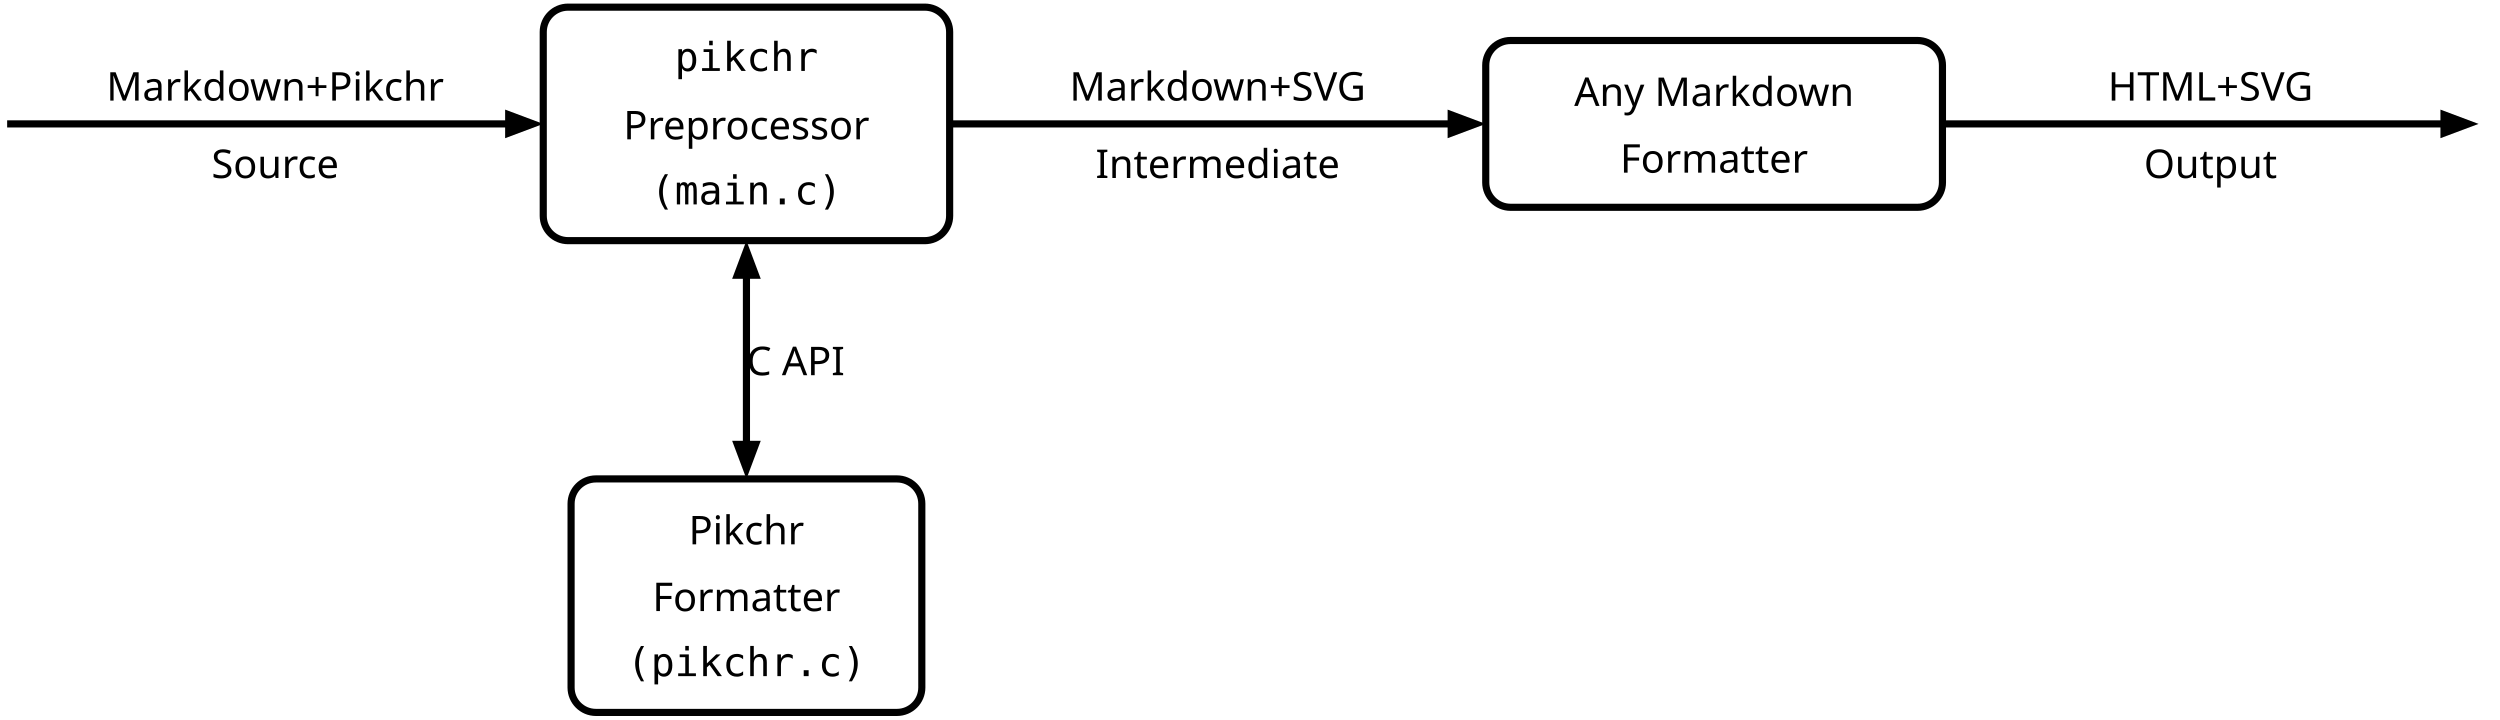
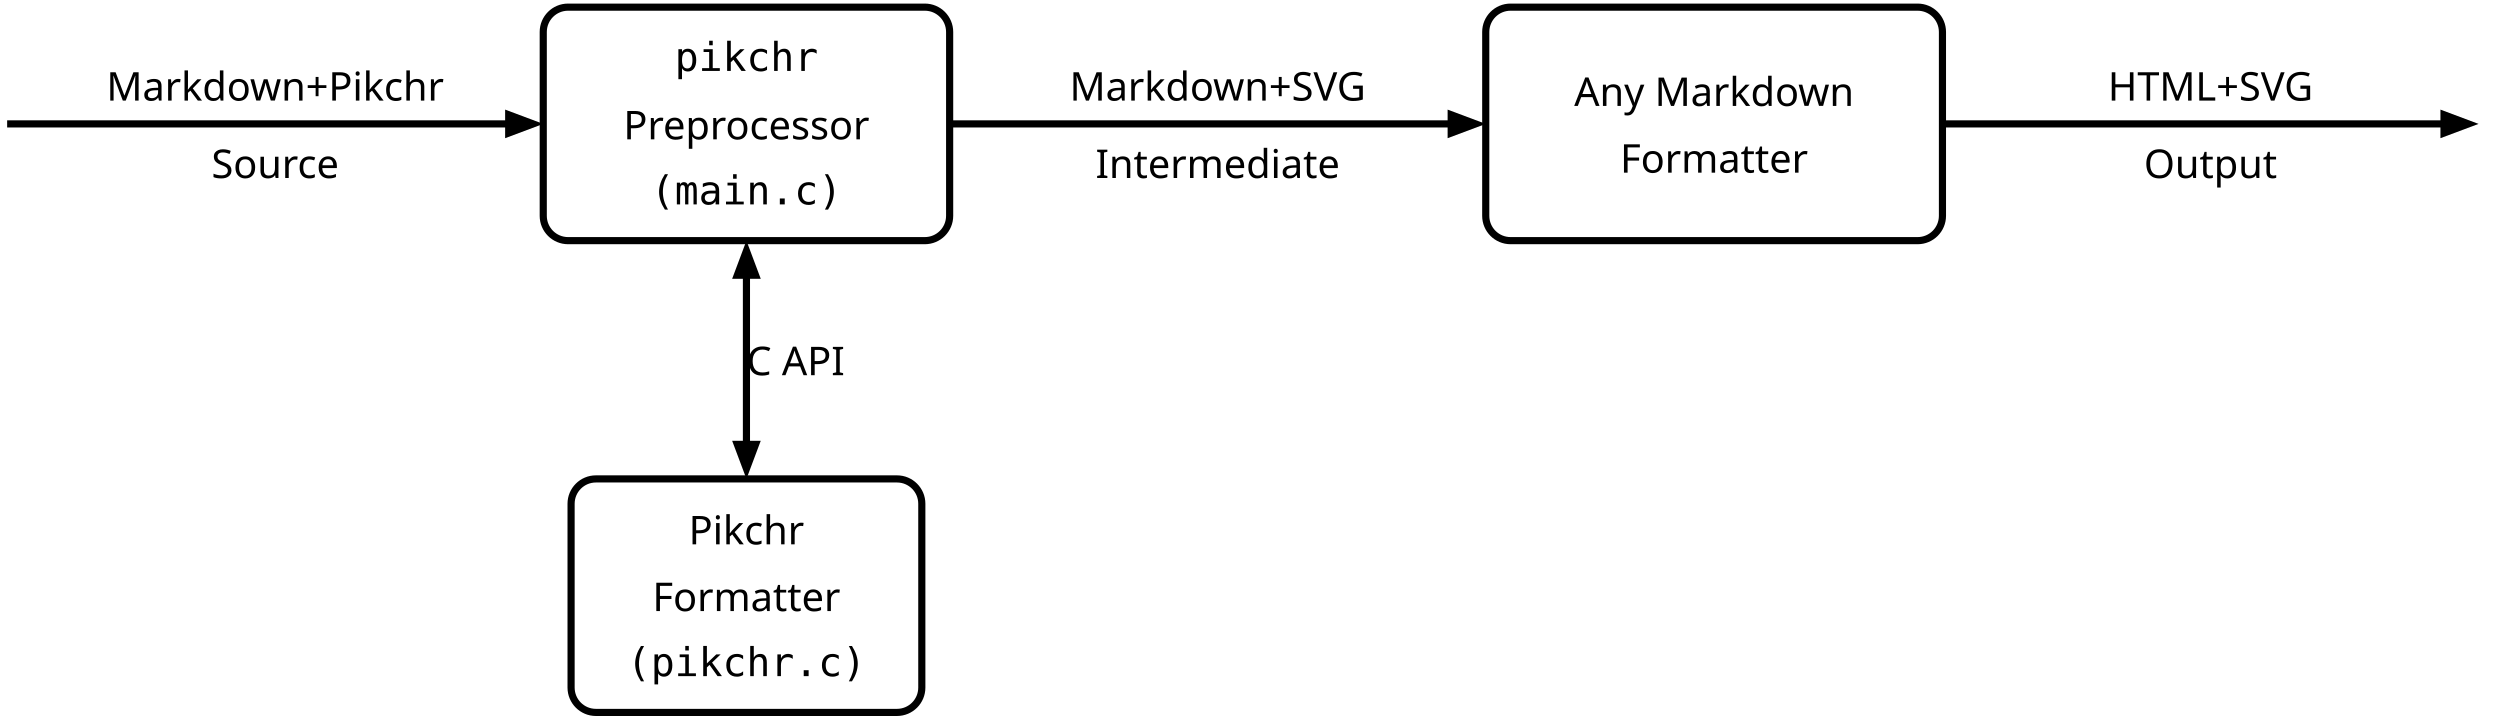
<svg xmlns="http://www.w3.org/2000/svg" viewBox="0 0 755.453 217.44" style="font-family:sans-serif">
  <polygon points="164.16,37.44 152.64,41.76 152.64,33.12" style="fill:rgb(0,0,0)" />
  <path d="M2.16,37.44L158.4,37.44" style="fill:none;stroke-width:2.16;stroke:rgb(0,0,0);" />
  <text x="83.16" y="25.74" text-anchor="middle" fill="rgb(0,0,0)" dominant-baseline="central">Markdown+Pikchr</text>
  <text x="83.16" y="49.14" text-anchor="middle" fill="rgb(0,0,0)" dominant-baseline="central">Source</text>
  <path d="M171.66,72.72L279.463,72.72A7.5 7.5 0 0 0 286.963 65.22L286.963,9.66A7.5 7.5 0 0 0 279.463 2.16L171.66,2.16A7.5 7.5 0 0 0 164.16 9.66L164.16,65.22A7.5 7.5 0 0 0 171.66 72.72Z" style="fill:none;stroke-width:2.16;stroke:rgb(0,0,0);" />
  <text x="225.562" y="17.28" text-anchor="middle" font-family="monospace" fill="rgb(0,0,0)" dominant-baseline="central">pikchr</text>
  <text x="225.562" y="37.44" text-anchor="middle" fill="rgb(0,0,0)" dominant-baseline="central">Preprocessor</text>
  <text x="225.562" y="57.6" text-anchor="middle" font-family="monospace" fill="rgb(0,0,0)" dominant-baseline="central">(main.c)</text>
  <polygon points="448.963,37.44 437.443,41.76 437.443,33.12" style="fill:rgb(0,0,0)" />
  <path d="M286.963,37.44L443.203,37.44" style="fill:none;stroke-width:2.16;stroke:rgb(0,0,0);" />
  <text x="367.963" y="25.74" text-anchor="middle" fill="rgb(0,0,0)" dominant-baseline="central">Markdown+SVG</text>
  <text x="367.963" y="49.14" text-anchor="middle" fill="rgb(0,0,0)" dominant-baseline="central">Intermediate</text>
-   <path d="M456.463,62.64L579.473,62.64A7.5 7.5 0 0 0 586.973 55.14L586.973,19.74A7.5 7.5 0 0 0 579.473 12.24L456.463,12.24A7.5 7.5 0 0 0 448.963 19.74L448.963,55.14A7.5 7.5 0 0 0 456.463 62.64Z" style="fill:none;stroke-width:2.16;stroke:rgb(0,0,0);" />
+   <path d="M456.463,72.72L579.473,72.72A7.5 7.5 0 0 0 586.973 65.22L586.973,9.66A7.5 7.5 0 0 0 579.473 2.16L456.463,2.16A7.5 7.5 0 0 0 448.963 9.66L448.963,65.22A7.5 7.5 0 0 0 456.463 72.72Z" style="fill:none;stroke-width:2.16;stroke:rgb(0,0,0);" />
  <text x="517.968" y="27.36" text-anchor="middle" fill="rgb(0,0,0)" dominant-baseline="central">Any Markdown</text>
  <text x="517.968" y="47.52" text-anchor="middle" fill="rgb(0,0,0)" dominant-baseline="central">Formatter</text>
  <polygon points="748.973,37.44 737.453,41.76 737.453,33.12" style="fill:rgb(0,0,0)" />
  <path d="M586.973,37.44L743.213,37.44" style="fill:none;stroke-width:2.16;stroke:rgb(0,0,0);" />
  <text x="667.973" y="25.74" text-anchor="middle" fill="rgb(0,0,0)" dominant-baseline="central">HTML+SVG</text>
  <text x="667.973" y="49.14" text-anchor="middle" fill="rgb(0,0,0)" dominant-baseline="central">Output</text>
  <polygon points="225.562,72.72 229.882,84.24 221.242,84.24" style="fill:rgb(0,0,0)" />
  <polygon points="225.562,144.72 221.242,133.2 229.882,133.2" style="fill:rgb(0,0,0)" />
  <path d="M225.562,78.48L225.562,138.96" style="fill:none;stroke-width:2.16;stroke:rgb(0,0,0);" />
  <text x="225.562" y="108.72" text-anchor="start" fill="rgb(0,0,0)" dominant-baseline="central"> C API</text>
  <path d="M180.07,215.28L271.054,215.28A7.5 7.5 0 0 0 278.554 207.78L278.554,152.22A7.5 7.5 0 0 0 271.054 144.72L180.07,144.72A7.5 7.5 0 0 0 172.57 152.22L172.57,207.78A7.5 7.5 0 0 0 180.07 215.28Z" style="fill:none;stroke-width:2.16;stroke:rgb(0,0,0);" />
  <text x="225.562" y="159.84" text-anchor="middle" fill="rgb(0,0,0)" dominant-baseline="central">Pikchr</text>
  <text x="225.562" y="180" text-anchor="middle" fill="rgb(0,0,0)" dominant-baseline="central">Formatter</text>
  <text x="225.562" y="200.16" text-anchor="middle" font-family="monospace" fill="rgb(0,0,0)" dominant-baseline="central">(pikchr.c)</text>
</svg>
